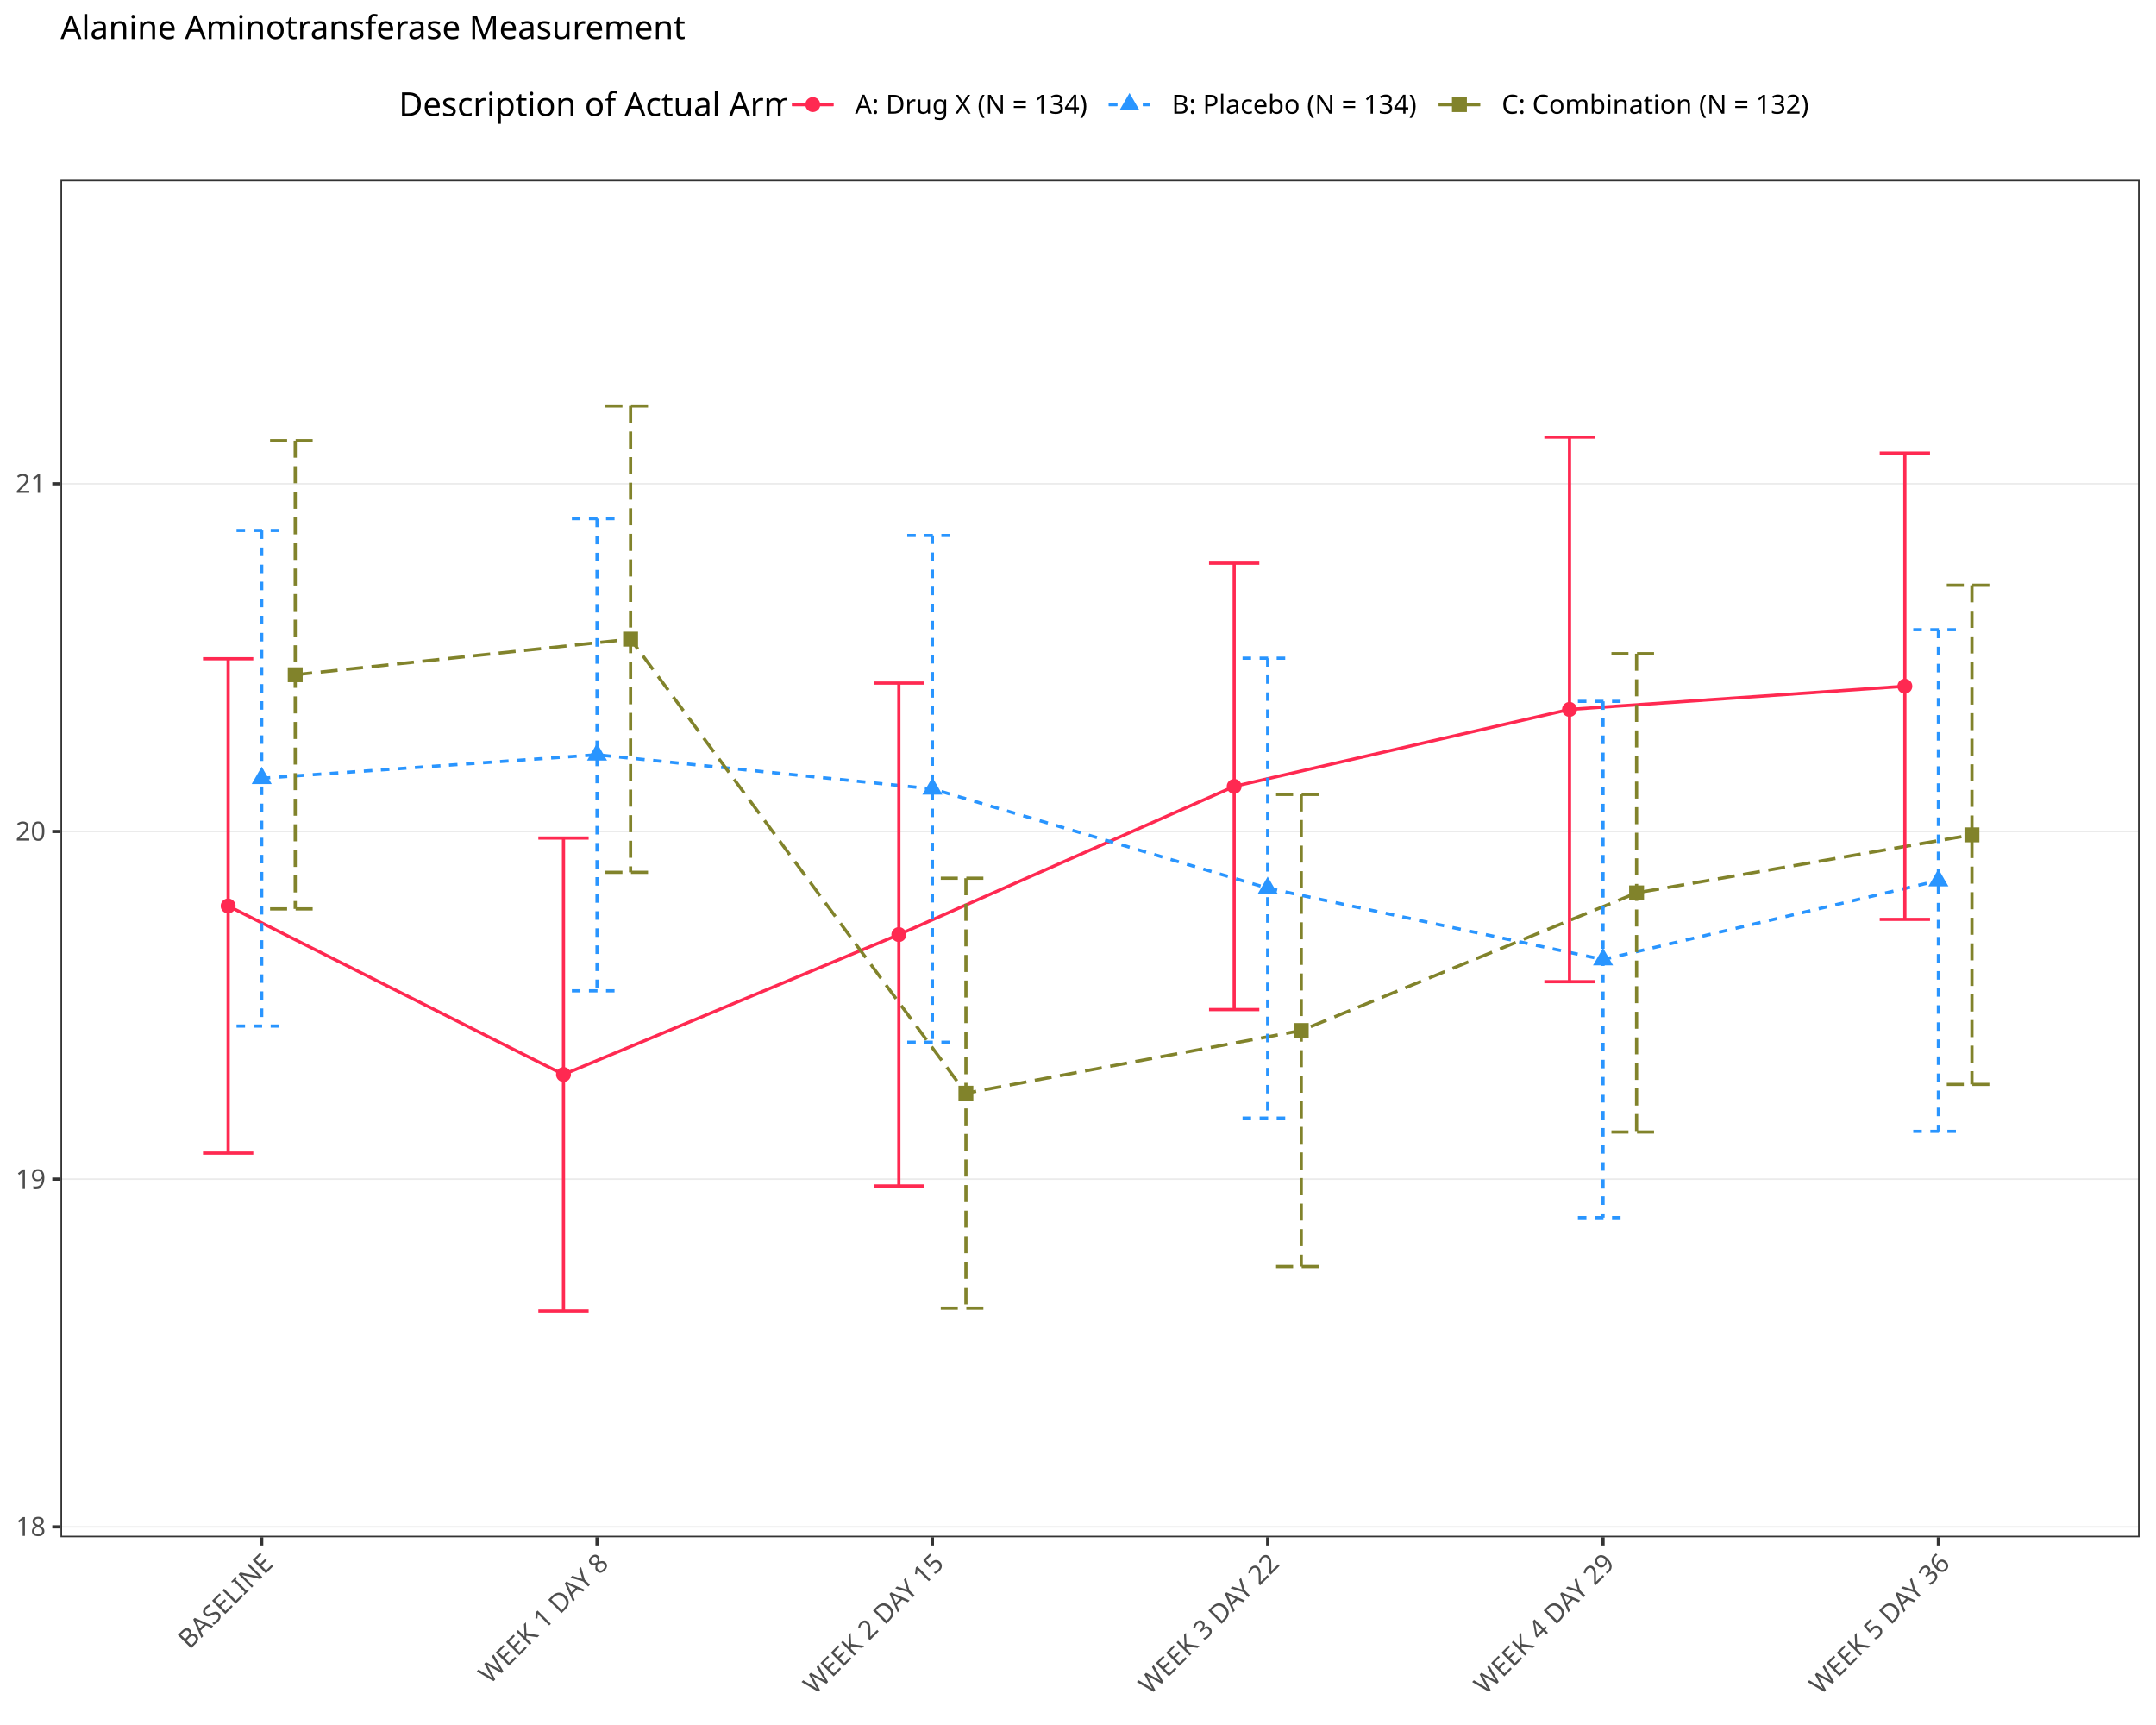
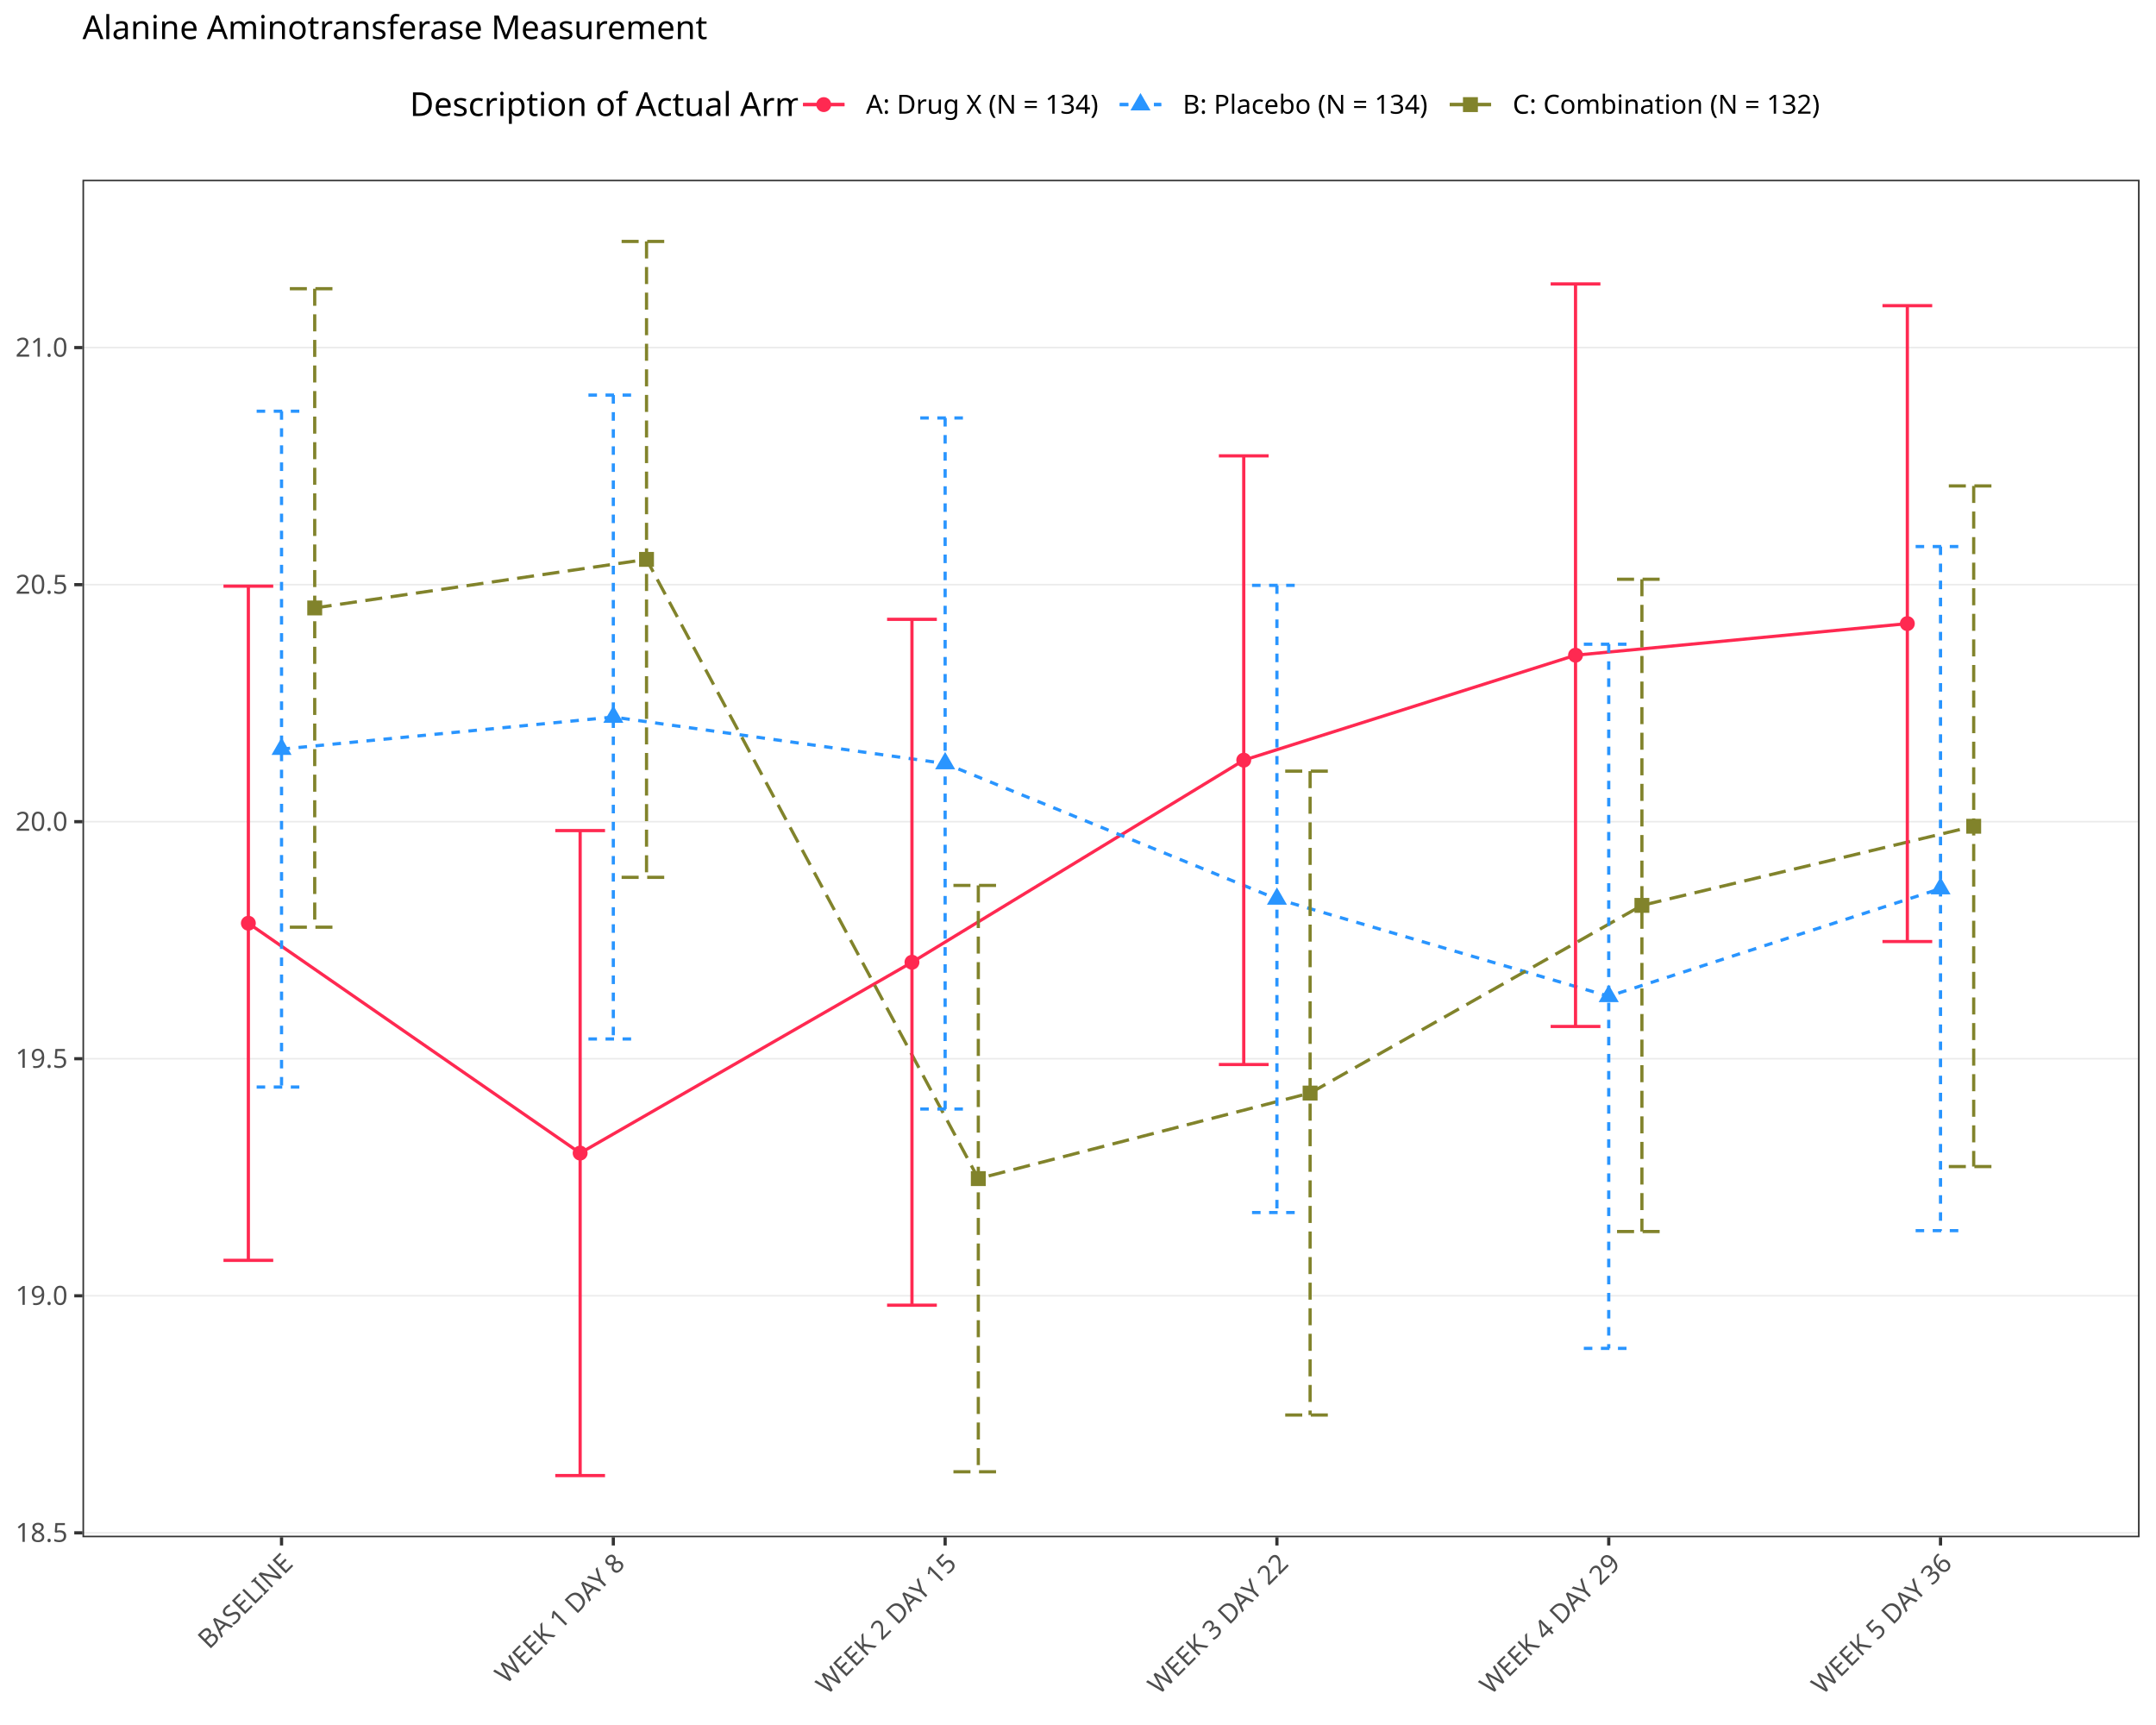
<svg xmlns="http://www.w3.org/2000/svg" class="svglite" data-engine-version="2.0" width="720.00pt" height="576.00pt" viewBox="0 0 720.00 576.00">
  <defs>
    <style type="text/css">
    .svglite line, .svglite polyline, .svglite polygon, .svglite path, .svglite rect, .svglite circle {
      fill: none;
      stroke: #000000;
      stroke-linecap: round;
      stroke-linejoin: round;
      stroke-miterlimit: 10.00;
    }
  </style>
  </defs>
  <rect width="100%" height="100%" style="stroke: none; fill: #FFFFFF;" />
  <defs>
    <clipPath id="cpMC4wMHw3MjAuMDB8MC4wMHw1NzYuMDA=">
      <rect x="0.00" y="0.00" width="720.00" height="576.00" />
    </clipPath>
  </defs>
  <g clip-path="url(#cpMC4wMHw3MjAuMDB8MC4wMHw1NzYuMDA=)">
    <rect x="0.00" y="0.00" width="720.00" height="576.00" style="stroke-width: 1.07; stroke: #FFFFFF; fill: #FFFFFF;" />
  </g>
  <defs>
-     <clipPath id="cpMjAuMjB8NzE0LjUyfDYwLjAxfDUxMy4zMg==">
-       <rect x="20.20" y="60.01" width="694.32" height="453.31" />
+     <clipPath id="cpMjcuNTR8NzE0LjUyfDYwLjAxfDUxMy4zMg==">
+       <rect x="27.54" y="60.01" width="686.98" height="453.31" />
    </clipPath>
  </defs>
-   <g clip-path="url(#cpMjAuMjB8NzE0LjUyfDYwLjAxfDUxMy4zMg==)">
-     <rect x="20.20" y="60.01" width="694.32" height="453.31" style="stroke-width: 1.07; stroke: none; fill: #FFFFFF;" />
-     <polyline points="20.20,509.83 714.52,509.83 " style="stroke-width: 0.53; stroke: #EBEBEB; stroke-linecap: butt;" />
-     <polyline points="20.20,393.74 714.52,393.74 " style="stroke-width: 0.53; stroke: #EBEBEB; stroke-linecap: butt;" />
-     <polyline points="20.20,277.65 714.52,277.65 " style="stroke-width: 0.53; stroke: #EBEBEB; stroke-linecap: butt;" />
-     <polyline points="20.20,161.56 714.52,161.56 " style="stroke-width: 0.53; stroke: #EBEBEB; stroke-linecap: butt;" />
-     <circle cx="76.19" cy="302.52" r="2.49" style="stroke-width: 0.71; stroke: none; fill: #FF2951;" />
-     <circle cx="188.18" cy="358.80" r="2.49" style="stroke-width: 0.71; stroke: none; fill: #FF2951;" />
-     <circle cx="300.17" cy="312.07" r="2.49" style="stroke-width: 0.71; stroke: none; fill: #FF2951;" />
-     <circle cx="412.16" cy="262.59" r="2.49" style="stroke-width: 0.71; stroke: none; fill: #FF2951;" />
-     <circle cx="524.14" cy="236.89" r="2.49" style="stroke-width: 0.71; stroke: none; fill: #FF2951;" />
-     <circle cx="636.13" cy="229.14" r="2.49" style="stroke-width: 0.71; stroke: none; fill: #FF2951;" />
-     <polygon points="87.39,256.01 90.74,261.81 84.04,261.81 " style="stroke-width: 0.71; stroke: none; fill: #2995FF;" />
-     <polygon points="199.38,248.15 202.73,253.96 196.03,253.96 " style="stroke-width: 0.71; stroke: none; fill: #2995FF;" />
-     <polygon points="311.37,259.54 314.72,265.34 308.02,265.34 " style="stroke-width: 0.71; stroke: none; fill: #2995FF;" />
-     <polygon points="423.35,292.70 426.71,298.50 420.00,298.50 " style="stroke-width: 0.71; stroke: none; fill: #2995FF;" />
-     <polygon points="535.34,316.54 538.69,322.34 531.99,322.34 " style="stroke-width: 0.71; stroke: none; fill: #2995FF;" />
-     <polygon points="647.33,290.16 650.68,295.97 643.98,295.97 " style="stroke-width: 0.71; stroke: none; fill: #2995FF;" />
-     <polygon points="96.10,227.80 101.08,227.80 101.08,222.83 96.10,222.83 " style="stroke-width: 0.71; stroke: none; fill: #81832B;" />
-     <polygon points="208.09,215.91 213.07,215.91 213.07,210.93 208.09,210.93 " style="stroke-width: 0.71; stroke: none; fill: #81832B;" />
-     <polygon points="320.08,367.53 325.05,367.53 325.05,362.56 320.08,362.56 " style="stroke-width: 0.71; stroke: none; fill: #81832B;" />
-     <polygon points="432.06,346.59 437.04,346.59 437.04,341.62 432.06,341.62 " style="stroke-width: 0.71; stroke: none; fill: #81832B;" />
-     <polygon points="544.05,300.63 549.03,300.63 549.03,295.66 544.05,295.66 " style="stroke-width: 0.71; stroke: none; fill: #81832B;" />
-     <polygon points="656.04,281.26 661.02,281.26 661.02,276.28 656.04,276.28 " style="stroke-width: 0.71; stroke: none; fill: #81832B;" />
-     <polyline points="76.19,302.52 188.18,358.80 300.17,312.07 412.16,262.59 524.14,236.89 636.13,229.14 " style="stroke-width: 1.07; stroke: #FF2951; stroke-linecap: butt;" />
-     <polyline points="87.39,259.88 199.38,252.02 311.37,263.41 423.35,296.57 535.34,320.41 647.33,294.03 " style="stroke-width: 1.07; stroke: #2995FF; stroke-dasharray: 2.85,2.85; stroke-linecap: butt;" />
-     <polyline points="98.59,225.31 210.58,213.42 322.57,365.05 434.55,344.11 546.54,298.14 658.53,278.77 " style="stroke-width: 1.07; stroke: #81832B; stroke-dasharray: 5.69,2.85; stroke-linecap: butt;" />
-     <polyline points="67.79,219.98 84.59,219.98 " style="stroke-width: 1.07; stroke: #FF2951; stroke-linecap: butt;" />
-     <polyline points="76.19,219.98 76.19,385.06 " style="stroke-width: 1.07; stroke: #FF2951; stroke-linecap: butt;" />
-     <polyline points="67.79,385.06 84.59,385.06 " style="stroke-width: 1.07; stroke: #FF2951; stroke-linecap: butt;" />
-     <polyline points="179.78,279.84 196.58,279.84 " style="stroke-width: 1.07; stroke: #FF2951; stroke-linecap: butt;" />
-     <polyline points="188.18,279.84 188.18,437.77 " style="stroke-width: 1.07; stroke: #FF2951; stroke-linecap: butt;" />
-     <polyline points="179.78,437.77 196.58,437.77 " style="stroke-width: 1.07; stroke: #FF2951; stroke-linecap: butt;" />
-     <polyline points="291.77,228.10 308.57,228.10 " style="stroke-width: 1.07; stroke: #FF2951; stroke-linecap: butt;" />
-     <polyline points="300.17,228.10 300.17,396.04 " style="stroke-width: 1.07; stroke: #FF2951; stroke-linecap: butt;" />
-     <polyline points="291.77,396.04 308.57,396.04 " style="stroke-width: 1.07; stroke: #FF2951; stroke-linecap: butt;" />
-     <polyline points="403.76,188.06 420.55,188.06 " style="stroke-width: 1.07; stroke: #FF2951; stroke-linecap: butt;" />
-     <polyline points="412.16,188.06 412.16,337.11 " style="stroke-width: 1.07; stroke: #FF2951; stroke-linecap: butt;" />
-     <polyline points="403.76,337.11 420.55,337.11 " style="stroke-width: 1.07; stroke: #FF2951; stroke-linecap: butt;" />
-     <polyline points="515.74,145.97 532.54,145.97 " style="stroke-width: 1.07; stroke: #FF2951; stroke-linecap: butt;" />
-     <polyline points="524.14,145.97 524.14,327.80 " style="stroke-width: 1.07; stroke: #FF2951; stroke-linecap: butt;" />
-     <polyline points="515.74,327.80 532.54,327.80 " style="stroke-width: 1.07; stroke: #FF2951; stroke-linecap: butt;" />
-     <polyline points="627.73,151.29 644.53,151.29 " style="stroke-width: 1.07; stroke: #FF2951; stroke-linecap: butt;" />
-     <polyline points="636.13,151.29 636.13,307.00 " style="stroke-width: 1.07; stroke: #FF2951; stroke-linecap: butt;" />
-     <polyline points="627.73,307.00 644.53,307.00 " style="stroke-width: 1.07; stroke: #FF2951; stroke-linecap: butt;" />
-     <polyline points="78.99,177.14 95.79,177.14 " style="stroke-width: 1.07; stroke: #2995FF; stroke-dasharray: 2.85,2.85; stroke-linecap: butt;" />
-     <polyline points="87.39,177.14 87.39,342.63 " style="stroke-width: 1.07; stroke: #2995FF; stroke-dasharray: 2.85,2.85; stroke-linecap: butt;" />
-     <polyline points="78.99,342.63 95.79,342.63 " style="stroke-width: 1.07; stroke: #2995FF; stroke-dasharray: 2.85,2.85; stroke-linecap: butt;" />
-     <polyline points="190.98,173.19 207.78,173.19 " style="stroke-width: 1.07; stroke: #2995FF; stroke-dasharray: 2.85,2.85; stroke-linecap: butt;" />
-     <polyline points="199.38,173.19 199.38,330.85 " style="stroke-width: 1.07; stroke: #2995FF; stroke-dasharray: 2.85,2.85; stroke-linecap: butt;" />
-     <polyline points="190.98,330.85 207.78,330.85 " style="stroke-width: 1.07; stroke: #2995FF; stroke-dasharray: 2.85,2.85; stroke-linecap: butt;" />
-     <polyline points="302.97,178.80 319.77,178.80 " style="stroke-width: 1.07; stroke: #2995FF; stroke-dasharray: 2.85,2.85; stroke-linecap: butt;" />
-     <polyline points="311.37,178.80 311.37,348.01 " style="stroke-width: 1.07; stroke: #2995FF; stroke-dasharray: 2.85,2.85; stroke-linecap: butt;" />
-     <polyline points="302.97,348.01 319.77,348.01 " style="stroke-width: 1.07; stroke: #2995FF; stroke-dasharray: 2.85,2.85; stroke-linecap: butt;" />
-     <polyline points="414.95,219.78 431.75,219.78 " style="stroke-width: 1.07; stroke: #2995FF; stroke-dasharray: 2.85,2.85; stroke-linecap: butt;" />
-     <polyline points="423.35,219.78 423.35,373.36 " style="stroke-width: 1.07; stroke: #2995FF; stroke-dasharray: 2.85,2.85; stroke-linecap: butt;" />
-     <polyline points="414.95,373.36 431.75,373.36 " style="stroke-width: 1.07; stroke: #2995FF; stroke-dasharray: 2.85,2.85; stroke-linecap: butt;" />
-     <polyline points="526.94,234.19 543.74,234.19 " style="stroke-width: 1.07; stroke: #2995FF; stroke-dasharray: 2.85,2.85; stroke-linecap: butt;" />
-     <polyline points="535.34,234.19 535.34,406.62 " style="stroke-width: 1.07; stroke: #2995FF; stroke-dasharray: 2.85,2.85; stroke-linecap: butt;" />
-     <polyline points="526.94,406.62 543.74,406.62 " style="stroke-width: 1.07; stroke: #2995FF; stroke-dasharray: 2.85,2.85; stroke-linecap: butt;" />
-     <polyline points="638.93,210.27 655.73,210.27 " style="stroke-width: 1.07; stroke: #2995FF; stroke-dasharray: 2.85,2.85; stroke-linecap: butt;" />
-     <polyline points="647.33,210.27 647.33,377.79 " style="stroke-width: 1.07; stroke: #2995FF; stroke-dasharray: 2.85,2.85; stroke-linecap: butt;" />
-     <polyline points="638.93,377.79 655.73,377.79 " style="stroke-width: 1.07; stroke: #2995FF; stroke-dasharray: 2.85,2.85; stroke-linecap: butt;" />
-     <polyline points="90.19,147.14 106.99,147.14 " style="stroke-width: 1.07; stroke: #81832B; stroke-dasharray: 5.69,2.85; stroke-linecap: butt;" />
-     <polyline points="98.59,147.14 98.59,303.49 " style="stroke-width: 1.07; stroke: #81832B; stroke-dasharray: 5.69,2.85; stroke-linecap: butt;" />
-     <polyline points="90.19,303.49 106.99,303.49 " style="stroke-width: 1.07; stroke: #81832B; stroke-dasharray: 5.69,2.85; stroke-linecap: butt;" />
-     <polyline points="202.18,135.56 218.98,135.56 " style="stroke-width: 1.07; stroke: #81832B; stroke-dasharray: 5.69,2.85; stroke-linecap: butt;" />
-     <polyline points="210.58,135.56 210.58,291.28 " style="stroke-width: 1.07; stroke: #81832B; stroke-dasharray: 5.69,2.85; stroke-linecap: butt;" />
-     <polyline points="202.18,291.28 218.98,291.28 " style="stroke-width: 1.07; stroke: #81832B; stroke-dasharray: 5.69,2.85; stroke-linecap: butt;" />
-     <polyline points="314.17,293.25 330.96,293.25 " style="stroke-width: 1.07; stroke: #81832B; stroke-dasharray: 5.69,2.85; stroke-linecap: butt;" />
-     <polyline points="322.57,293.25 322.57,436.84 " style="stroke-width: 1.07; stroke: #81832B; stroke-dasharray: 5.69,2.85; stroke-linecap: butt;" />
-     <polyline points="314.17,436.84 330.96,436.84 " style="stroke-width: 1.07; stroke: #81832B; stroke-dasharray: 5.69,2.85; stroke-linecap: butt;" />
-     <polyline points="426.15,265.27 442.95,265.27 " style="stroke-width: 1.07; stroke: #81832B; stroke-dasharray: 5.69,2.85; stroke-linecap: butt;" />
-     <polyline points="434.55,265.27 434.55,422.94 " style="stroke-width: 1.07; stroke: #81832B; stroke-dasharray: 5.69,2.85; stroke-linecap: butt;" />
-     <polyline points="426.15,422.94 442.95,422.94 " style="stroke-width: 1.07; stroke: #81832B; stroke-dasharray: 5.69,2.85; stroke-linecap: butt;" />
-     <polyline points="538.14,218.28 554.94,218.28 " style="stroke-width: 1.07; stroke: #81832B; stroke-dasharray: 5.69,2.85; stroke-linecap: butt;" />
-     <polyline points="546.54,218.28 546.54,378.01 " style="stroke-width: 1.07; stroke: #81832B; stroke-dasharray: 5.69,2.85; stroke-linecap: butt;" />
-     <polyline points="538.14,378.01 554.94,378.01 " style="stroke-width: 1.07; stroke: #81832B; stroke-dasharray: 5.69,2.85; stroke-linecap: butt;" />
-     <polyline points="650.13,195.43 666.93,195.43 " style="stroke-width: 1.07; stroke: #81832B; stroke-dasharray: 5.69,2.85; stroke-linecap: butt;" />
-     <polyline points="658.53,195.43 658.53,362.10 " style="stroke-width: 1.07; stroke: #81832B; stroke-dasharray: 5.69,2.85; stroke-linecap: butt;" />
-     <polyline points="650.13,362.10 666.93,362.10 " style="stroke-width: 1.07; stroke: #81832B; stroke-dasharray: 5.69,2.85; stroke-linecap: butt;" />
-     <rect x="20.20" y="60.01" width="694.32" height="453.31" style="stroke-width: 1.07; stroke: #333333;" />
+   <g clip-path="url(#cpMjcuNTR8NzE0LjUyfDYwLjAxfDUxMy4zMg==)">
+     <rect x="27.54" y="60.01" width="686.98" height="453.31" style="stroke-width: 1.07; stroke: none; fill: #FFFFFF;" />
+     <polyline points="27.54,511.83 714.52,511.83 " style="stroke-width: 0.53; stroke: #EBEBEB; stroke-linecap: butt;" />
+     <polyline points="27.54,432.68 714.52,432.68 " style="stroke-width: 0.53; stroke: #EBEBEB; stroke-linecap: butt;" />
+     <polyline points="27.54,353.52 714.52,353.52 " style="stroke-width: 0.53; stroke: #EBEBEB; stroke-linecap: butt;" />
+     <polyline points="27.54,274.37 714.52,274.37 " style="stroke-width: 0.53; stroke: #EBEBEB; stroke-linecap: butt;" />
+     <polyline points="27.54,195.22 714.52,195.22 " style="stroke-width: 0.53; stroke: #EBEBEB; stroke-linecap: butt;" />
+     <polyline points="27.54,116.07 714.52,116.07 " style="stroke-width: 0.53; stroke: #EBEBEB; stroke-linecap: butt;" />
+     <circle cx="82.94" cy="308.28" r="2.49" style="stroke-width: 0.71; stroke: none; fill: #FF2951;" />
+     <circle cx="193.74" cy="385.03" r="2.49" style="stroke-width: 0.71; stroke: none; fill: #FF2951;" />
+     <circle cx="304.55" cy="321.31" r="2.49" style="stroke-width: 0.71; stroke: none; fill: #FF2951;" />
+     <circle cx="415.35" cy="253.83" r="2.49" style="stroke-width: 0.71; stroke: none; fill: #FF2951;" />
+     <circle cx="526.15" cy="218.78" r="2.49" style="stroke-width: 0.71; stroke: none; fill: #FF2951;" />
+     <circle cx="636.96" cy="208.23" r="2.49" style="stroke-width: 0.71; stroke: none; fill: #FF2951;" />
+     <polygon points="94.02,246.27 97.37,252.08 90.67,252.08 " style="stroke-width: 0.71; stroke: none; fill: #2995FF;" />
+     <polygon points="204.82,235.56 208.18,241.36 201.47,241.36 " style="stroke-width: 0.71; stroke: none; fill: #2995FF;" />
+     <polygon points="315.63,251.08 318.98,256.88 312.28,256.88 " style="stroke-width: 0.71; stroke: none; fill: #2995FF;" />
+     <polygon points="426.43,296.30 429.78,302.10 423.08,302.10 " style="stroke-width: 0.71; stroke: none; fill: #2995FF;" />
+     <polygon points="537.24,328.80 540.59,334.61 533.88,334.61 " style="stroke-width: 0.71; stroke: none; fill: #2995FF;" />
+     <polygon points="648.04,292.84 651.39,298.64 644.69,298.64 " style="stroke-width: 0.71; stroke: none; fill: #2995FF;" />
+     <polygon points="102.61,205.49 107.59,205.49 107.59,200.52 102.61,200.52 " style="stroke-width: 0.71; stroke: none; fill: #81832B;" />
+     <polygon points="213.42,189.27 218.39,189.27 218.39,184.30 213.42,184.30 " style="stroke-width: 0.71; stroke: none; fill: #81832B;" />
+     <polygon points="324.22,396.04 329.20,396.04 329.20,391.06 324.22,391.06 " style="stroke-width: 0.71; stroke: none; fill: #81832B;" />
+     <polygon points="435.02,367.48 440.00,367.48 440.00,362.50 435.02,362.50 " style="stroke-width: 0.71; stroke: none; fill: #81832B;" />
+     <polygon points="545.83,304.81 550.80,304.81 550.80,299.83 545.83,299.83 " style="stroke-width: 0.71; stroke: none; fill: #81832B;" />
+     <polygon points="656.63,278.38 661.61,278.38 661.61,273.41 656.63,273.41 " style="stroke-width: 0.71; stroke: none; fill: #81832B;" />
+     <polyline points="82.94,308.28 193.74,385.03 304.55,321.31 415.35,253.83 526.15,218.78 636.96,208.23 " style="stroke-width: 1.07; stroke: #FF2951; stroke-linecap: butt;" />
+     <polyline points="94.02,250.14 204.82,239.43 315.63,254.95 426.43,300.17 537.24,332.67 648.04,296.71 " style="stroke-width: 1.07; stroke: #2995FF; stroke-dasharray: 2.85,2.85; stroke-linecap: butt;" />
+     <polyline points="105.10,203.00 215.91,186.79 326.71,393.55 437.51,364.99 548.32,302.32 659.12,275.90 " style="stroke-width: 1.07; stroke: #81832B; stroke-dasharray: 5.69,2.85; stroke-linecap: butt;" />
+     <polyline points="74.63,195.73 91.25,195.73 " style="stroke-width: 1.07; stroke: #FF2951; stroke-linecap: butt;" />
+     <polyline points="82.94,195.73 82.94,420.84 " style="stroke-width: 1.07; stroke: #FF2951; stroke-linecap: butt;" />
+     <polyline points="74.63,420.84 91.25,420.84 " style="stroke-width: 1.07; stroke: #FF2951; stroke-linecap: butt;" />
+     <polyline points="185.43,277.35 202.05,277.35 " style="stroke-width: 1.07; stroke: #FF2951; stroke-linecap: butt;" />
+     <polyline points="193.74,277.35 193.74,492.71 " style="stroke-width: 1.07; stroke: #FF2951; stroke-linecap: butt;" />
+     <polyline points="185.43,492.71 202.05,492.71 " style="stroke-width: 1.07; stroke: #FF2951; stroke-linecap: butt;" />
+     <polyline points="296.24,206.81 312.86,206.81 " style="stroke-width: 1.07; stroke: #FF2951; stroke-linecap: butt;" />
+     <polyline points="304.55,206.81 304.55,435.82 " style="stroke-width: 1.07; stroke: #FF2951; stroke-linecap: butt;" />
+     <polyline points="296.24,435.82 312.86,435.82 " style="stroke-width: 1.07; stroke: #FF2951; stroke-linecap: butt;" />
+     <polyline points="407.04,152.21 423.66,152.21 " style="stroke-width: 1.07; stroke: #FF2951; stroke-linecap: butt;" />
+     <polyline points="415.35,152.21 415.35,355.46 " style="stroke-width: 1.07; stroke: #FF2951; stroke-linecap: butt;" />
+     <polyline points="407.04,355.46 423.66,355.46 " style="stroke-width: 1.07; stroke: #FF2951; stroke-linecap: butt;" />
+     <polyline points="517.84,94.81 534.46,94.81 " style="stroke-width: 1.07; stroke: #FF2951; stroke-linecap: butt;" />
+     <polyline points="526.15,94.81 526.15,342.75 " style="stroke-width: 1.07; stroke: #FF2951; stroke-linecap: butt;" />
+     <polyline points="517.84,342.75 534.46,342.75 " style="stroke-width: 1.07; stroke: #FF2951; stroke-linecap: butt;" />
+     <polyline points="628.65,102.06 645.27,102.06 " style="stroke-width: 1.07; stroke: #FF2951; stroke-linecap: butt;" />
+     <polyline points="636.96,102.06 636.96,314.39 " style="stroke-width: 1.07; stroke: #FF2951; stroke-linecap: butt;" />
+     <polyline points="628.65,314.39 645.27,314.39 " style="stroke-width: 1.07; stroke: #FF2951; stroke-linecap: butt;" />
+     <polyline points="85.71,137.31 102.33,137.31 " style="stroke-width: 1.07; stroke: #2995FF; stroke-dasharray: 2.85,2.85; stroke-linecap: butt;" />
+     <polyline points="94.02,137.31 94.02,362.97 " style="stroke-width: 1.07; stroke: #2995FF; stroke-dasharray: 2.85,2.85; stroke-linecap: butt;" />
+     <polyline points="85.71,362.97 102.33,362.97 " style="stroke-width: 1.07; stroke: #2995FF; stroke-dasharray: 2.85,2.85; stroke-linecap: butt;" />
+     <polyline points="196.51,131.93 213.14,131.93 " style="stroke-width: 1.07; stroke: #2995FF; stroke-dasharray: 2.85,2.85; stroke-linecap: butt;" />
+     <polyline points="204.82,131.93 204.82,346.92 " style="stroke-width: 1.07; stroke: #2995FF; stroke-dasharray: 2.85,2.85; stroke-linecap: butt;" />
+     <polyline points="196.51,346.92 213.14,346.92 " style="stroke-width: 1.07; stroke: #2995FF; stroke-dasharray: 2.85,2.85; stroke-linecap: butt;" />
+     <polyline points="307.32,139.57 323.94,139.57 " style="stroke-width: 1.07; stroke: #2995FF; stroke-dasharray: 2.85,2.85; stroke-linecap: butt;" />
+     <polyline points="315.63,139.57 315.63,370.32 " style="stroke-width: 1.07; stroke: #2995FF; stroke-dasharray: 2.85,2.85; stroke-linecap: butt;" />
+     <polyline points="307.32,370.32 323.94,370.32 " style="stroke-width: 1.07; stroke: #2995FF; stroke-dasharray: 2.85,2.85; stroke-linecap: butt;" />
+     <polyline points="418.12,195.45 434.74,195.45 " style="stroke-width: 1.07; stroke: #2995FF; stroke-dasharray: 2.85,2.85; stroke-linecap: butt;" />
+     <polyline points="426.43,195.45 426.43,404.88 " style="stroke-width: 1.07; stroke: #2995FF; stroke-dasharray: 2.85,2.85; stroke-linecap: butt;" />
+     <polyline points="418.12,404.88 434.74,404.88 " style="stroke-width: 1.07; stroke: #2995FF; stroke-dasharray: 2.85,2.85; stroke-linecap: butt;" />
+     <polyline points="528.92,215.11 545.55,215.11 " style="stroke-width: 1.07; stroke: #2995FF; stroke-dasharray: 2.85,2.85; stroke-linecap: butt;" />
+     <polyline points="537.24,215.11 537.24,450.24 " style="stroke-width: 1.07; stroke: #2995FF; stroke-dasharray: 2.85,2.85; stroke-linecap: butt;" />
+     <polyline points="528.92,450.24 545.55,450.24 " style="stroke-width: 1.07; stroke: #2995FF; stroke-dasharray: 2.85,2.85; stroke-linecap: butt;" />
+     <polyline points="639.73,182.49 656.35,182.49 " style="stroke-width: 1.07; stroke: #2995FF; stroke-dasharray: 2.85,2.85; stroke-linecap: butt;" />
+     <polyline points="648.04,182.49 648.04,410.93 " style="stroke-width: 1.07; stroke: #2995FF; stroke-dasharray: 2.85,2.85; stroke-linecap: butt;" />
+     <polyline points="639.73,410.93 656.35,410.93 " style="stroke-width: 1.07; stroke: #2995FF; stroke-dasharray: 2.85,2.85; stroke-linecap: butt;" />
+     <polyline points="96.79,96.41 113.41,96.41 " style="stroke-width: 1.07; stroke: #81832B; stroke-dasharray: 5.69,2.85; stroke-linecap: butt;" />
+     <polyline points="105.10,96.41 105.10,309.60 " style="stroke-width: 1.07; stroke: #81832B; stroke-dasharray: 5.69,2.85; stroke-linecap: butt;" />
+     <polyline points="96.79,309.60 113.41,309.60 " style="stroke-width: 1.07; stroke: #81832B; stroke-dasharray: 5.69,2.85; stroke-linecap: butt;" />
+     <polyline points="207.59,80.62 224.22,80.62 " style="stroke-width: 1.07; stroke: #81832B; stroke-dasharray: 5.69,2.85; stroke-linecap: butt;" />
+     <polyline points="215.91,80.62 215.91,292.96 " style="stroke-width: 1.07; stroke: #81832B; stroke-dasharray: 5.69,2.85; stroke-linecap: butt;" />
+     <polyline points="207.59,292.96 224.22,292.96 " style="stroke-width: 1.07; stroke: #81832B; stroke-dasharray: 5.69,2.85; stroke-linecap: butt;" />
+     <polyline points="318.40,295.65 335.02,295.65 " style="stroke-width: 1.07; stroke: #81832B; stroke-dasharray: 5.69,2.85; stroke-linecap: butt;" />
+     <polyline points="326.71,295.65 326.71,491.45 " style="stroke-width: 1.07; stroke: #81832B; stroke-dasharray: 5.69,2.85; stroke-linecap: butt;" />
+     <polyline points="318.40,491.45 335.02,491.45 " style="stroke-width: 1.07; stroke: #81832B; stroke-dasharray: 5.69,2.85; stroke-linecap: butt;" />
+     <polyline points="429.20,257.49 445.82,257.49 " style="stroke-width: 1.07; stroke: #81832B; stroke-dasharray: 5.69,2.85; stroke-linecap: butt;" />
+     <polyline points="437.51,257.49 437.51,472.50 " style="stroke-width: 1.07; stroke: #81832B; stroke-dasharray: 5.69,2.85; stroke-linecap: butt;" />
+     <polyline points="429.20,472.50 445.82,472.50 " style="stroke-width: 1.07; stroke: #81832B; stroke-dasharray: 5.69,2.85; stroke-linecap: butt;" />
+     <polyline points="540.01,193.42 556.63,193.42 " style="stroke-width: 1.07; stroke: #81832B; stroke-dasharray: 5.69,2.85; stroke-linecap: butt;" />
+     <polyline points="548.32,193.42 548.32,411.22 " style="stroke-width: 1.07; stroke: #81832B; stroke-dasharray: 5.69,2.85; stroke-linecap: butt;" />
+     <polyline points="540.01,411.22 556.63,411.22 " style="stroke-width: 1.07; stroke: #81832B; stroke-dasharray: 5.69,2.85; stroke-linecap: butt;" />
+     <polyline points="650.81,162.26 667.43,162.26 " style="stroke-width: 1.07; stroke: #81832B; stroke-dasharray: 5.69,2.85; stroke-linecap: butt;" />
+     <polyline points="659.12,162.26 659.12,389.53 " style="stroke-width: 1.07; stroke: #81832B; stroke-dasharray: 5.69,2.85; stroke-linecap: butt;" />
+     <polyline points="650.81,389.53 667.43,389.53 " style="stroke-width: 1.07; stroke: #81832B; stroke-dasharray: 5.69,2.85; stroke-linecap: butt;" />
+     <rect x="27.54" y="60.01" width="686.98" height="453.31" style="stroke-width: 1.07; stroke: #333333;" />
  </g>
  <g clip-path="url(#cpMC4wMHw3MjAuMDB8MC4wMHw1NzYuMDA=)">
-     <text x="15.27" y="512.85" text-anchor="end" style="font-size: 8.80px; fill: #4D4D4D; font-family: sans;" textLength="9.79px" lengthAdjust="spacingAndGlyphs">18</text>
-     <text x="15.27" y="396.77" text-anchor="end" style="font-size: 8.80px; fill: #4D4D4D; font-family: sans;" textLength="9.79px" lengthAdjust="spacingAndGlyphs">19</text>
-     <text x="15.27" y="280.68" text-anchor="end" style="font-size: 8.80px; fill: #4D4D4D; font-family: sans;" textLength="9.79px" lengthAdjust="spacingAndGlyphs">20</text>
-     <text x="15.27" y="164.59" text-anchor="end" style="font-size: 8.80px; fill: #4D4D4D; font-family: sans;" textLength="9.79px" lengthAdjust="spacingAndGlyphs">21</text>
-     <polyline points="17.46,509.83 20.20,509.83 " style="stroke-width: 1.07; stroke: #333333; stroke-linecap: butt;" />
-     <polyline points="17.46,393.74 20.20,393.74 " style="stroke-width: 1.07; stroke: #333333; stroke-linecap: butt;" />
-     <polyline points="17.46,277.65 20.20,277.65 " style="stroke-width: 1.07; stroke: #333333; stroke-linecap: butt;" />
-     <polyline points="17.46,161.56 20.20,161.56 " style="stroke-width: 1.07; stroke: #333333; stroke-linecap: butt;" />
-     <polyline points="87.39,516.06 87.39,513.32 " style="stroke-width: 1.07; stroke: #333333; stroke-linecap: butt;" />
-     <polyline points="199.38,516.06 199.38,513.32 " style="stroke-width: 1.07; stroke: #333333; stroke-linecap: butt;" />
-     <polyline points="311.37,516.06 311.37,513.32 " style="stroke-width: 1.07; stroke: #333333; stroke-linecap: butt;" />
-     <polyline points="423.35,516.06 423.35,513.32 " style="stroke-width: 1.07; stroke: #333333; stroke-linecap: butt;" />
-     <polyline points="535.34,516.06 535.34,513.32 " style="stroke-width: 1.07; stroke: #333333; stroke-linecap: butt;" />
-     <polyline points="647.33,516.06 647.33,513.32 " style="stroke-width: 1.07; stroke: #333333; stroke-linecap: butt;" />
-     <text transform="translate(91.67,522.53) rotate(-45)" text-anchor="end" style="font-size: 8.80px; fill: #4D4D4D; font-family: sans;" textLength="43.05px" lengthAdjust="spacingAndGlyphs">BASELINE</text>
-     <text transform="translate(203.66,522.53) rotate(-45)" text-anchor="end" style="font-size: 8.80px; fill: #4D4D4D; font-family: sans;" textLength="61.14px" lengthAdjust="spacingAndGlyphs">WEEK 1 DAY 8</text>
-     <text transform="translate(315.65,522.53) rotate(-45)" text-anchor="end" style="font-size: 8.80px; fill: #4D4D4D; font-family: sans;" textLength="66.04px" lengthAdjust="spacingAndGlyphs">WEEK 2 DAY 15</text>
-     <text transform="translate(427.64,522.53) rotate(-45)" text-anchor="end" style="font-size: 8.80px; fill: #4D4D4D; font-family: sans;" textLength="66.04px" lengthAdjust="spacingAndGlyphs">WEEK 3 DAY 22</text>
-     <text transform="translate(539.62,522.53) rotate(-45)" text-anchor="end" style="font-size: 8.80px; fill: #4D4D4D; font-family: sans;" textLength="66.04px" lengthAdjust="spacingAndGlyphs">WEEK 4 DAY 29</text>
-     <text transform="translate(651.61,522.53) rotate(-45)" text-anchor="end" style="font-size: 8.80px; fill: #4D4D4D; font-family: sans;" textLength="66.04px" lengthAdjust="spacingAndGlyphs">WEEK 5 DAY 36</text>
-     <rect x="127.71" y="20.81" width="479.31" height="28.24" style="stroke-width: 1.07; stroke: none; fill: #FFFFFF;" />
-     <text x="133.19" y="38.72" style="font-size: 11.00px; font-family: sans;" textLength="124.12px" lengthAdjust="spacingAndGlyphs">Description of Actual Arm</text>
-     <rect x="262.79" y="26.29" width="17.28" height="17.28" style="stroke-width: 1.07; stroke: none; fill: #FFFFFF;" />
-     <circle cx="271.43" cy="34.93" r="2.49" style="stroke-width: 0.71; stroke: none; fill: #FF2951;" />
-     <line x1="264.51" y1="34.93" x2="278.34" y2="34.93" style="stroke-width: 1.07; stroke: #FF2951; stroke-linecap: butt;" />
-     <line x1="264.51" y1="34.93" x2="278.34" y2="34.93" style="stroke-width: 1.07; stroke: #FF2951; stroke-linecap: butt;" />
-     <rect x="368.56" y="26.29" width="17.28" height="17.28" style="stroke-width: 1.07; stroke: none; fill: #FFFFFF;" />
-     <polygon points="377.20,31.06 380.55,36.87 373.84,36.87 " style="stroke-width: 0.71; stroke: none; fill: #2995FF;" />
-     <line x1="370.28" y1="34.93" x2="384.11" y2="34.93" style="stroke-width: 1.07; stroke: #2995FF; stroke-dasharray: 2.85,2.85; stroke-linecap: butt;" />
-     <line x1="370.28" y1="34.93" x2="384.11" y2="34.93" style="stroke-width: 1.07; stroke: #2995FF; stroke-dasharray: 2.85,2.85; stroke-linecap: butt;" />
-     <rect x="478.74" y="26.29" width="17.28" height="17.28" style="stroke-width: 1.07; stroke: none; fill: #FFFFFF;" />
-     <polygon points="484.89,37.42 489.87,37.42 489.87,32.44 484.89,32.44 " style="stroke-width: 0.71; stroke: none; fill: #81832B;" />
-     <line x1="480.47" y1="34.93" x2="494.29" y2="34.93" style="stroke-width: 1.07; stroke: #81832B; stroke-dasharray: 5.69,2.85; stroke-linecap: butt;" />
-     <line x1="480.47" y1="34.93" x2="494.29" y2="34.93" style="stroke-width: 1.07; stroke: #81832B; stroke-dasharray: 5.69,2.85; stroke-linecap: butt;" />
-     <text x="285.54" y="37.96" style="font-size: 8.80px; font-family: sans;" textLength="77.53px" lengthAdjust="spacingAndGlyphs">A: Drug X (N = 134)</text>
-     <text x="391.32" y="37.96" style="font-size: 8.80px; font-family: sans;" textLength="81.95px" lengthAdjust="spacingAndGlyphs">B: Placebo (N = 134)</text>
-     <text x="501.50" y="37.96" style="font-size: 8.80px; font-family: sans;" textLength="100.03px" lengthAdjust="spacingAndGlyphs">C: Combination (N = 132)</text>
-     <text x="20.20" y="13.05" style="font-size: 11.00px; font-family: sans;" textLength="196.30px" lengthAdjust="spacingAndGlyphs">Alanine Aminotransferase Measurement</text>
+     <text x="22.61" y="514.85" text-anchor="end" style="font-size: 8.80px; fill: #4D4D4D; font-family: sans;" textLength="17.13px" lengthAdjust="spacingAndGlyphs">18.5</text>
+     <text x="22.61" y="435.70" text-anchor="end" style="font-size: 8.80px; fill: #4D4D4D; font-family: sans;" textLength="17.13px" lengthAdjust="spacingAndGlyphs">19.0</text>
+     <text x="22.61" y="356.55" text-anchor="end" style="font-size: 8.80px; fill: #4D4D4D; font-family: sans;" textLength="17.13px" lengthAdjust="spacingAndGlyphs">19.5</text>
+     <text x="22.61" y="277.40" text-anchor="end" style="font-size: 8.80px; fill: #4D4D4D; font-family: sans;" textLength="17.13px" lengthAdjust="spacingAndGlyphs">20.0</text>
+     <text x="22.61" y="198.25" text-anchor="end" style="font-size: 8.80px; fill: #4D4D4D; font-family: sans;" textLength="17.13px" lengthAdjust="spacingAndGlyphs">20.5</text>
+     <text x="22.61" y="119.10" text-anchor="end" style="font-size: 8.80px; fill: #4D4D4D; font-family: sans;" textLength="17.13px" lengthAdjust="spacingAndGlyphs">21.0</text>
+     <polyline points="24.80,511.83 27.54,511.83 " style="stroke-width: 1.07; stroke: #333333; stroke-linecap: butt;" />
+     <polyline points="24.80,432.68 27.54,432.68 " style="stroke-width: 1.07; stroke: #333333; stroke-linecap: butt;" />
+     <polyline points="24.80,353.52 27.54,353.52 " style="stroke-width: 1.07; stroke: #333333; stroke-linecap: butt;" />
+     <polyline points="24.80,274.37 27.54,274.37 " style="stroke-width: 1.07; stroke: #333333; stroke-linecap: butt;" />
+     <polyline points="24.80,195.22 27.54,195.22 " style="stroke-width: 1.07; stroke: #333333; stroke-linecap: butt;" />
+     <polyline points="24.80,116.07 27.54,116.07 " style="stroke-width: 1.07; stroke: #333333; stroke-linecap: butt;" />
+     <polyline points="94.02,516.06 94.02,513.32 " style="stroke-width: 1.07; stroke: #333333; stroke-linecap: butt;" />
+     <polyline points="204.82,516.06 204.82,513.32 " style="stroke-width: 1.07; stroke: #333333; stroke-linecap: butt;" />
+     <polyline points="315.63,516.06 315.63,513.32 " style="stroke-width: 1.07; stroke: #333333; stroke-linecap: butt;" />
+     <polyline points="426.43,516.06 426.43,513.32 " style="stroke-width: 1.07; stroke: #333333; stroke-linecap: butt;" />
+     <polyline points="537.24,516.06 537.24,513.32 " style="stroke-width: 1.07; stroke: #333333; stroke-linecap: butt;" />
+     <polyline points="648.04,516.06 648.04,513.32 " style="stroke-width: 1.07; stroke: #333333; stroke-linecap: butt;" />
+     <text transform="translate(98.30,522.53) rotate(-45)" text-anchor="end" style="font-size: 8.80px; fill: #4D4D4D; font-family: sans;" textLength="43.05px" lengthAdjust="spacingAndGlyphs">BASELINE</text>
+     <text transform="translate(209.11,522.53) rotate(-45)" text-anchor="end" style="font-size: 8.80px; fill: #4D4D4D; font-family: sans;" textLength="61.14px" lengthAdjust="spacingAndGlyphs">WEEK 1 DAY 8</text>
+     <text transform="translate(319.91,522.53) rotate(-45)" text-anchor="end" style="font-size: 8.80px; fill: #4D4D4D; font-family: sans;" textLength="66.04px" lengthAdjust="spacingAndGlyphs">WEEK 2 DAY 15</text>
+     <text transform="translate(430.71,522.53) rotate(-45)" text-anchor="end" style="font-size: 8.80px; fill: #4D4D4D; font-family: sans;" textLength="66.04px" lengthAdjust="spacingAndGlyphs">WEEK 3 DAY 22</text>
+     <text transform="translate(541.52,522.53) rotate(-45)" text-anchor="end" style="font-size: 8.80px; fill: #4D4D4D; font-family: sans;" textLength="66.04px" lengthAdjust="spacingAndGlyphs">WEEK 4 DAY 29</text>
+     <text transform="translate(652.32,522.53) rotate(-45)" text-anchor="end" style="font-size: 8.80px; fill: #4D4D4D; font-family: sans;" textLength="66.04px" lengthAdjust="spacingAndGlyphs">WEEK 5 DAY 36</text>
+     <rect x="131.38" y="20.81" width="479.31" height="28.24" style="stroke-width: 1.07; stroke: none; fill: #FFFFFF;" />
+     <text x="136.86" y="38.72" style="font-size: 11.00px; font-family: sans;" textLength="124.12px" lengthAdjust="spacingAndGlyphs">Description of Actual Arm</text>
+     <rect x="266.45" y="26.29" width="17.28" height="17.28" style="stroke-width: 1.07; stroke: none; fill: #FFFFFF;" />
+     <circle cx="275.09" cy="34.93" r="2.49" style="stroke-width: 0.71; stroke: none; fill: #FF2951;" />
+     <line x1="268.18" y1="34.93" x2="282.01" y2="34.93" style="stroke-width: 1.07; stroke: #FF2951; stroke-linecap: butt;" />
+     <line x1="268.18" y1="34.93" x2="282.01" y2="34.93" style="stroke-width: 1.07; stroke: #FF2951; stroke-linecap: butt;" />
+     <rect x="372.23" y="26.29" width="17.28" height="17.28" style="stroke-width: 1.07; stroke: none; fill: #FFFFFF;" />
+     <polygon points="380.87,31.06 384.22,36.87 377.51,36.87 " style="stroke-width: 0.71; stroke: none; fill: #2995FF;" />
+     <line x1="373.95" y1="34.93" x2="387.78" y2="34.93" style="stroke-width: 1.07; stroke: #2995FF; stroke-dasharray: 2.85,2.85; stroke-linecap: butt;" />
+     <line x1="373.95" y1="34.93" x2="387.78" y2="34.93" style="stroke-width: 1.07; stroke: #2995FF; stroke-dasharray: 2.85,2.85; stroke-linecap: butt;" />
+     <rect x="482.41" y="26.29" width="17.28" height="17.28" style="stroke-width: 1.07; stroke: none; fill: #FFFFFF;" />
+     <polygon points="488.56,37.42 493.54,37.42 493.54,32.44 488.56,32.44 " style="stroke-width: 0.71; stroke: none; fill: #81832B;" />
+     <line x1="484.14" y1="34.93" x2="497.96" y2="34.93" style="stroke-width: 1.07; stroke: #81832B; stroke-dasharray: 5.69,2.85; stroke-linecap: butt;" />
+     <line x1="484.14" y1="34.93" x2="497.96" y2="34.93" style="stroke-width: 1.07; stroke: #81832B; stroke-dasharray: 5.69,2.85; stroke-linecap: butt;" />
+     <text x="289.21" y="37.96" style="font-size: 8.80px; font-family: sans;" textLength="77.53px" lengthAdjust="spacingAndGlyphs">A: Drug X (N = 134)</text>
+     <text x="394.98" y="37.96" style="font-size: 8.80px; font-family: sans;" textLength="81.95px" lengthAdjust="spacingAndGlyphs">B: Placebo (N = 134)</text>
+     <text x="505.17" y="37.96" style="font-size: 8.80px; font-family: sans;" textLength="100.03px" lengthAdjust="spacingAndGlyphs">C: Combination (N = 132)</text>
+     <text x="27.54" y="13.05" style="font-size: 11.00px; font-family: sans;" textLength="196.30px" lengthAdjust="spacingAndGlyphs">Alanine Aminotransferase Measurement</text>
  </g>
</svg>
